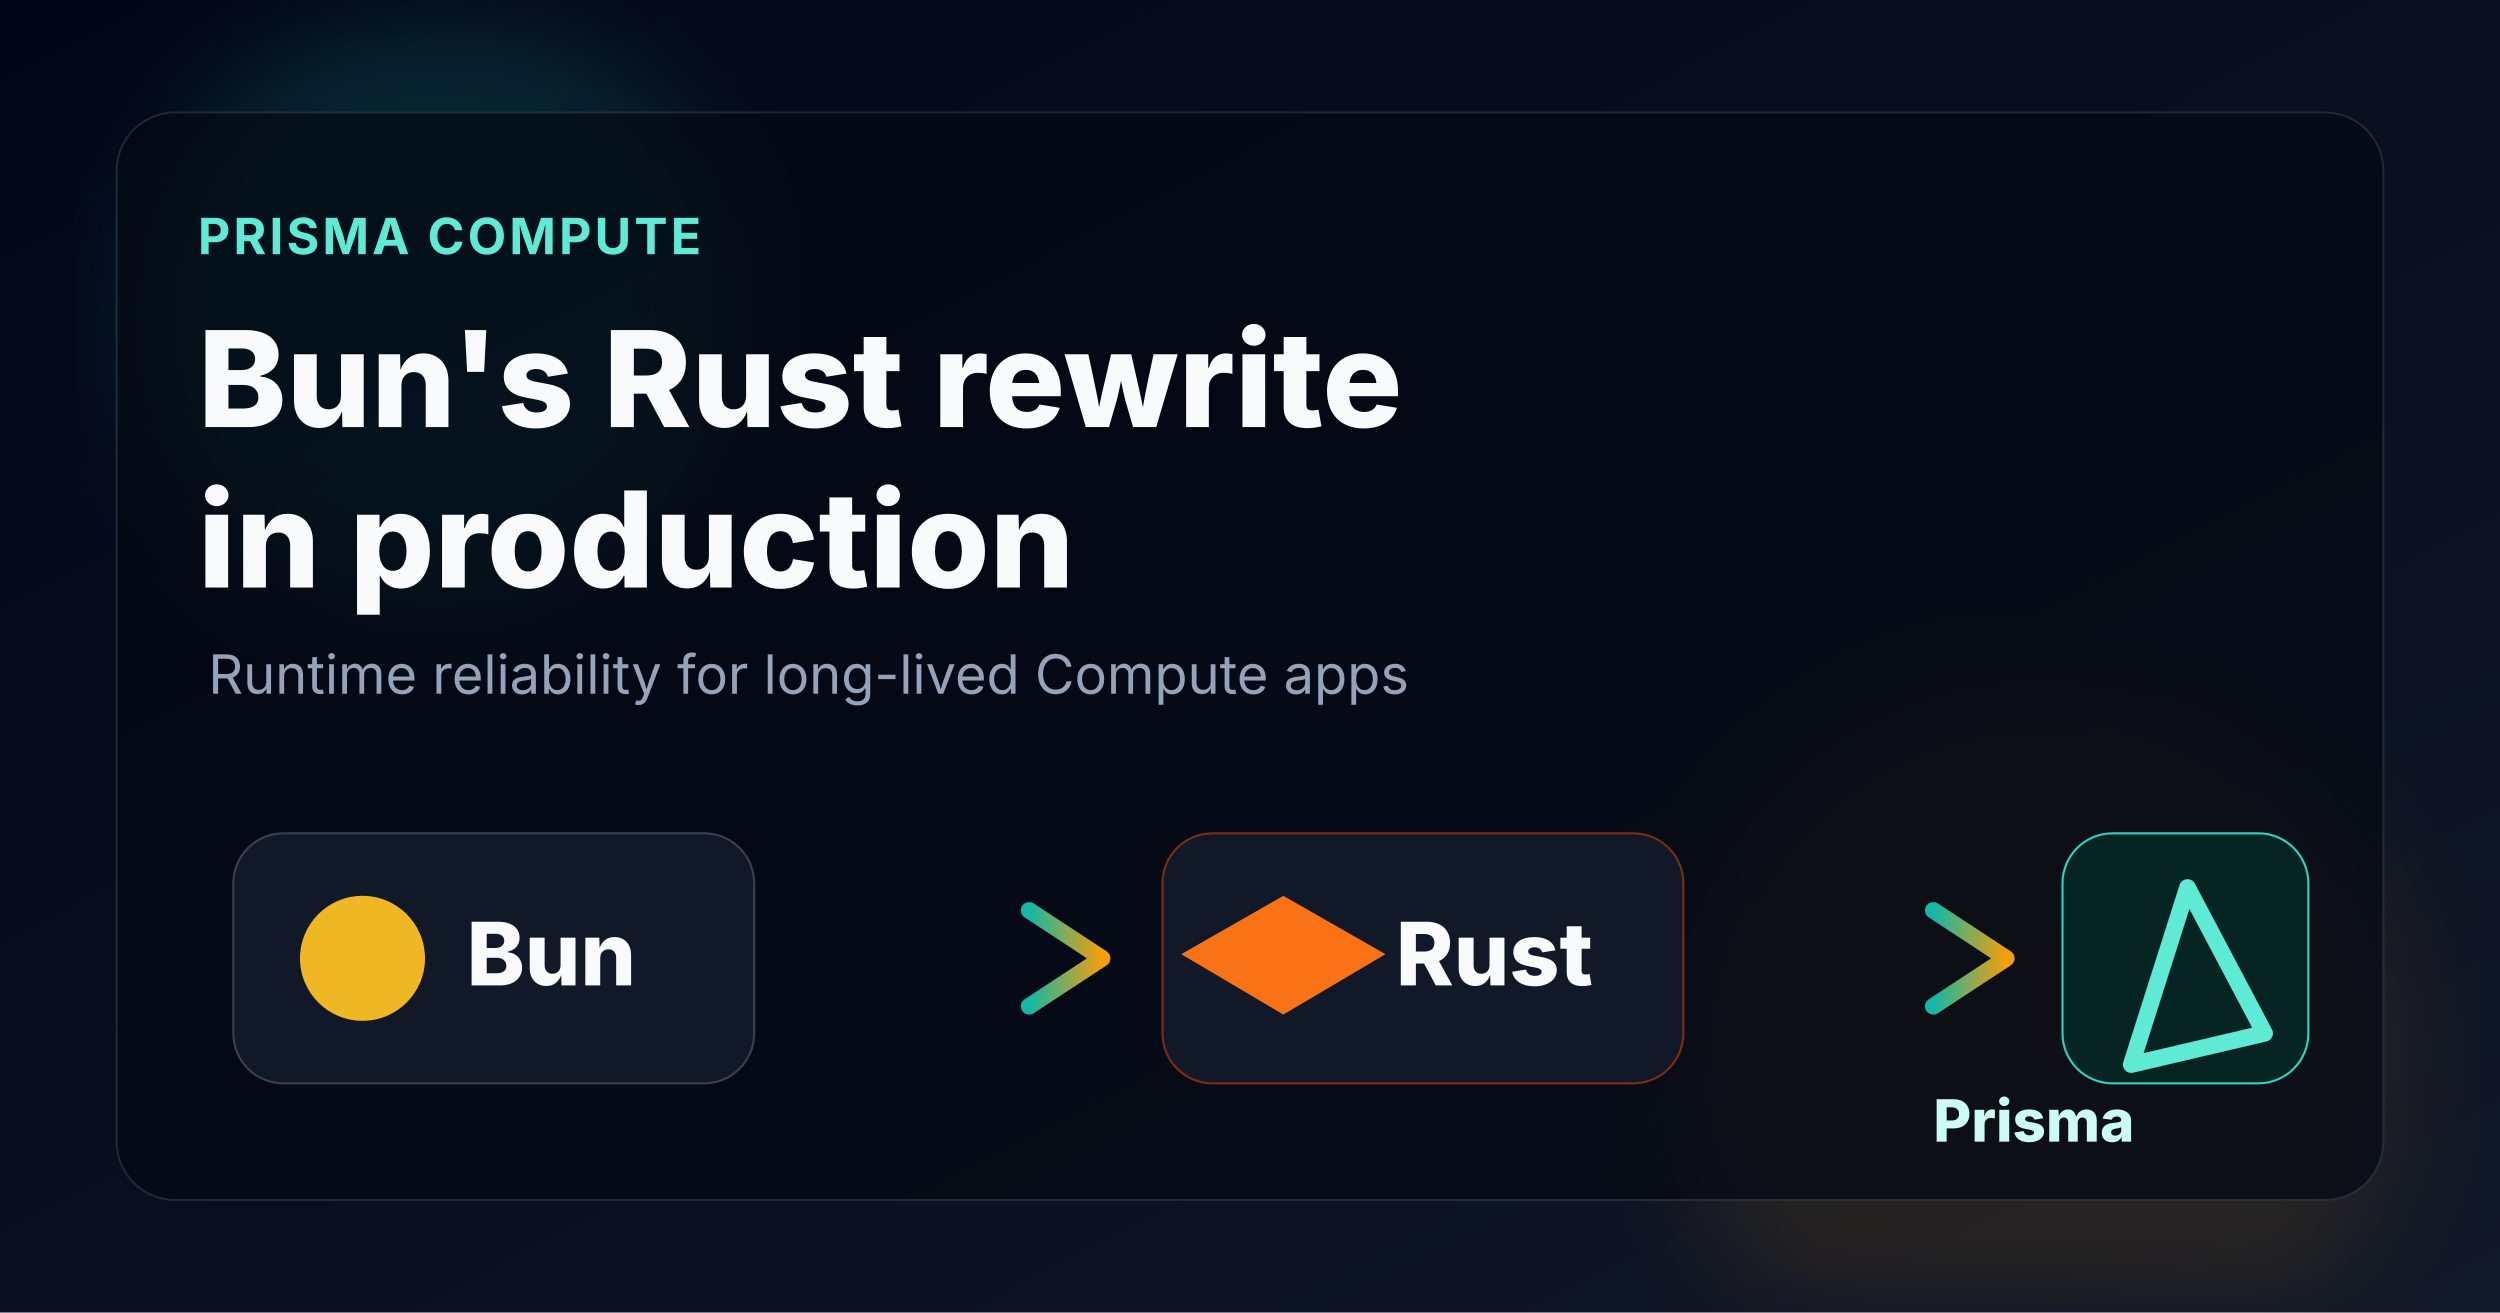
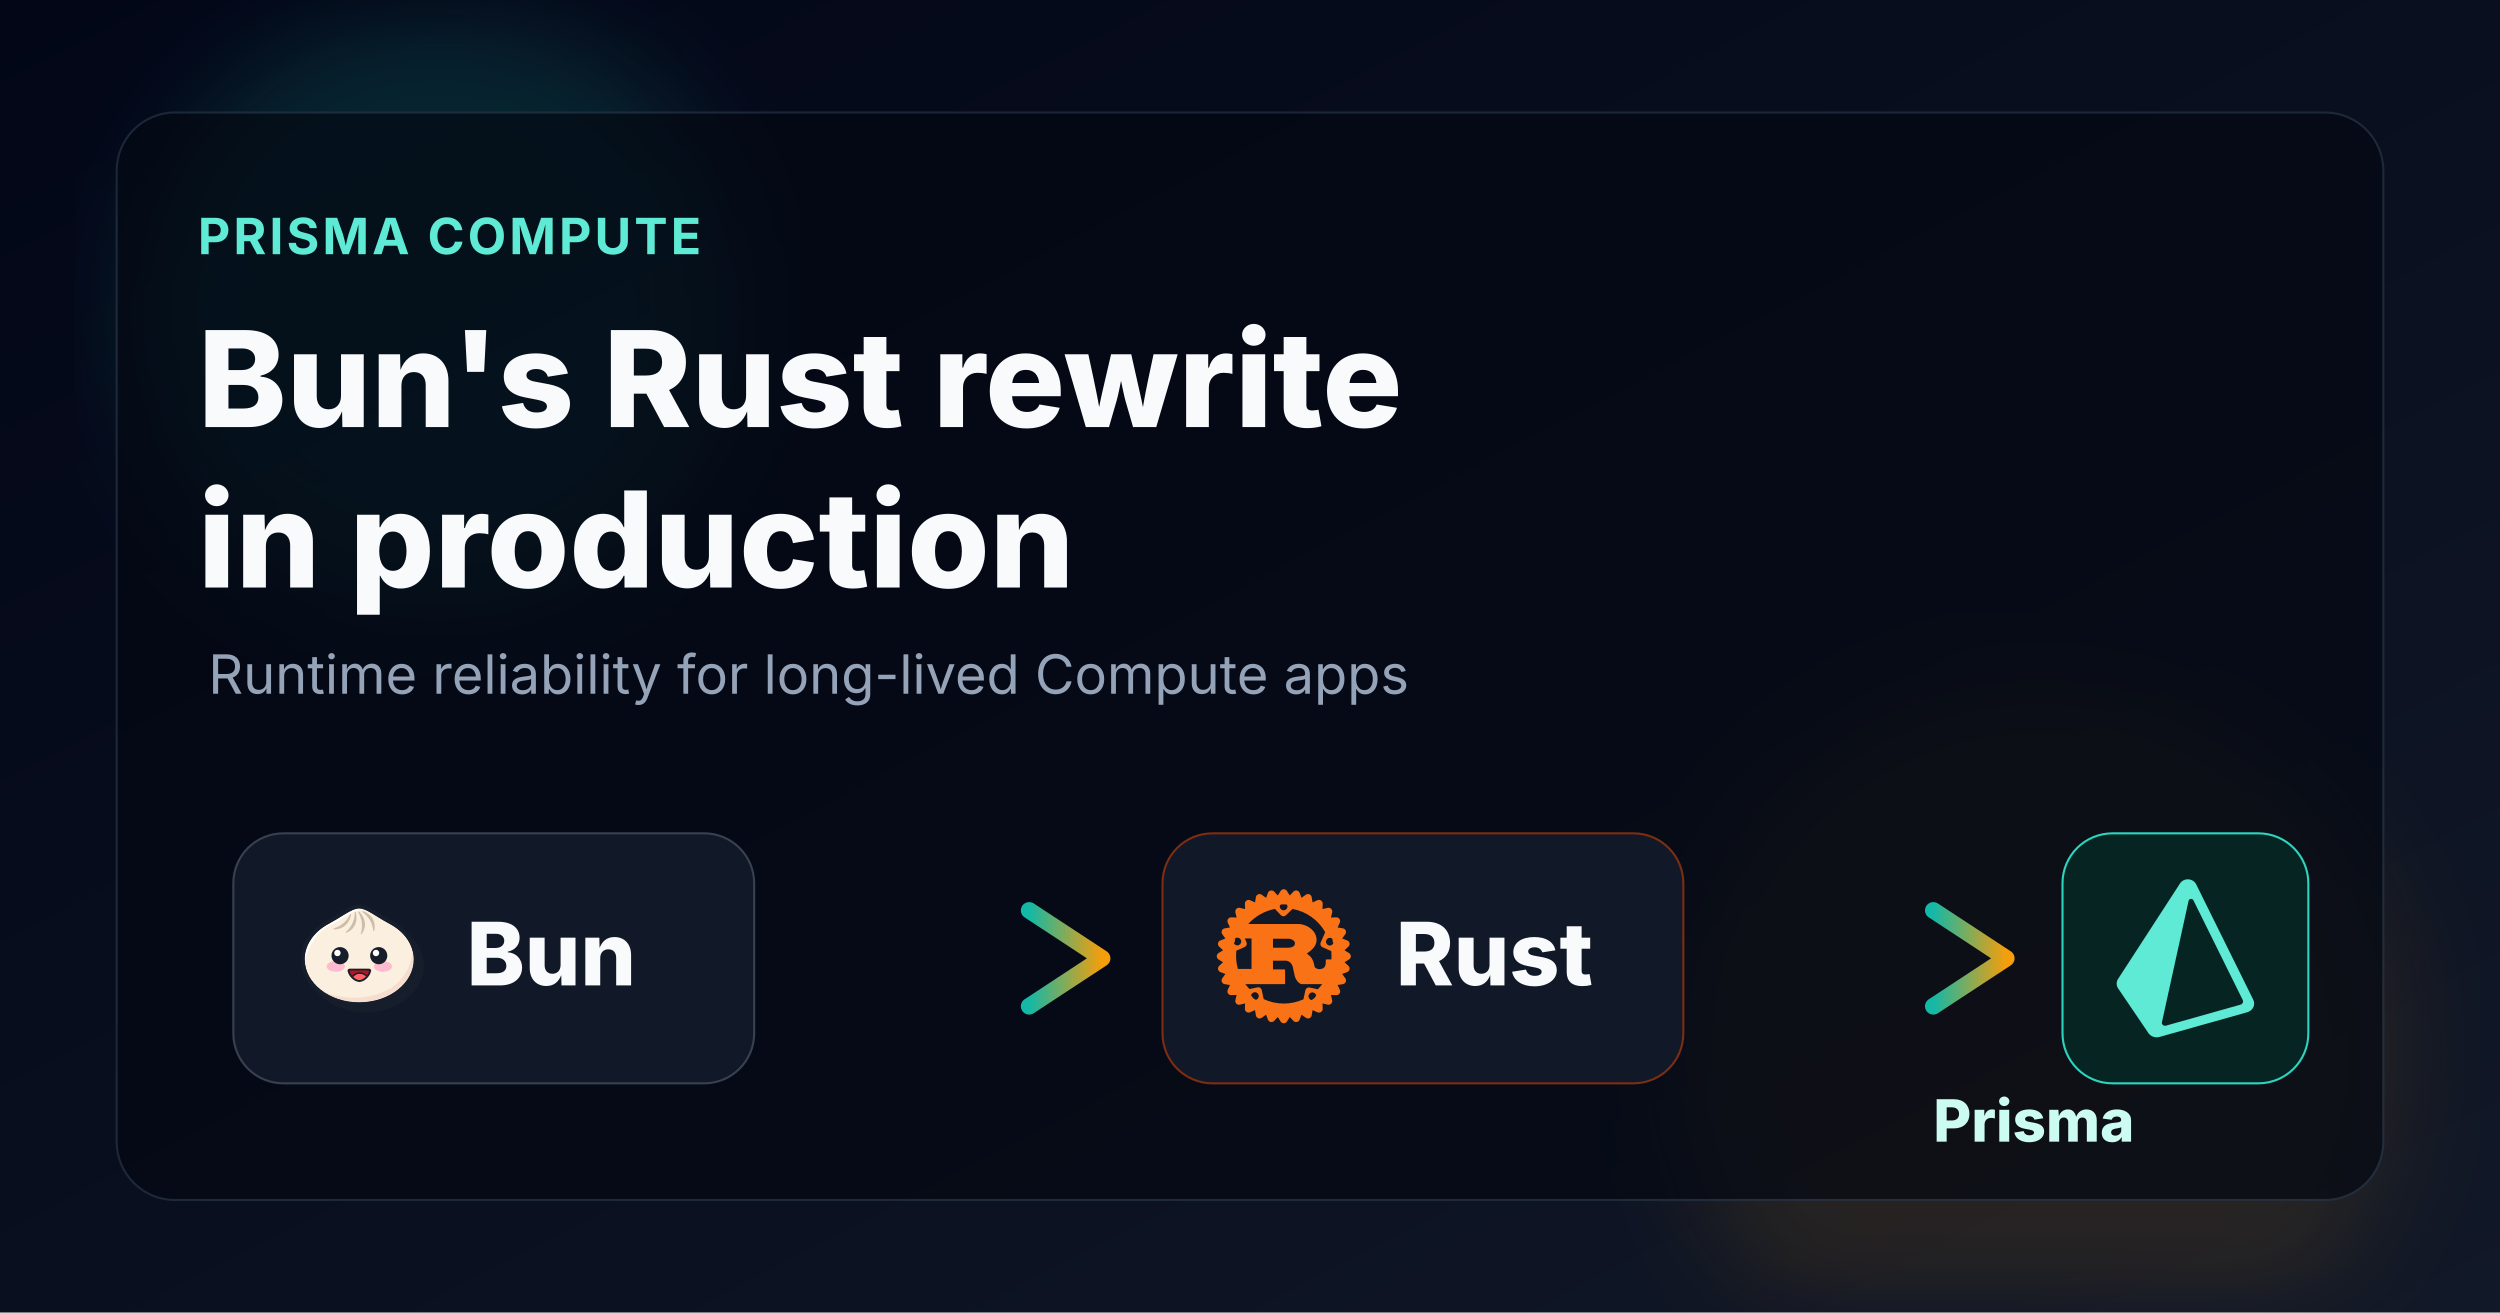
<svg xmlns="http://www.w3.org/2000/svg" width="1200" height="630" aria-labelledby="title desc" viewBox="0 0 1200 630">
  <defs>
    <linearGradient id="a" x1="0" x2="1" y1="0" y2="1">
      <stop stop-color="#020617" />
      <stop offset="1" stop-color="#111827" />
    </linearGradient>
    <linearGradient id="c" x1="0" x2="1" y1="0" y2="0">
      <stop stop-color="#14b8a6" />
      <stop offset="1" stop-color="#f59e0b" />
    </linearGradient>
    <filter id="b">
      <feGaussianBlur stdDeviation="24" />
    </filter>
  </defs>
  <path fill="url(#a)" d="M0 0h1200v630H0z" />
  <circle cx="210" cy="150" r="145" fill="#14b8a6" filter="url(#b)" opacity=".16" />
  <circle cx="980" cy="505" r="175" fill="#f59e0b" filter="url(#b)" opacity=".1" />
  <rect width="1088" height="522" x="56" y="54" fill="#030712" stroke="#263445" opacity=".68" rx="28" />
  <text x="95" y="122" fill="#5eead4" font-family="Inter, ui-sans-serif, system-ui, sans-serif" font-size="24" font-weight="700" letter-spacing="1.5">PRISMA COMPUTE</text>
  <text x="95" y="205" fill="#f8fafc" font-family="Inter, ui-sans-serif, system-ui, sans-serif" font-size="64" font-weight="800">Bun's Rust rewrite</text>
  <text x="95" y="282" fill="#f8fafc" font-family="Inter, ui-sans-serif, system-ui, sans-serif" font-size="64" font-weight="800">in production</text>
  <text x="100" y="333" fill="#94a3b8" font-family="Inter, ui-sans-serif, system-ui, sans-serif" font-size="26">Runtime reliability for long-lived Compute apps</text>
  <g transform="translate(112 400)">
    <rect width="250" height="120" fill="#111827" stroke="#374151" rx="24" />
-     <circle cx="62" cy="60" r="30" fill="#fbbf24" opacity=".95" />
+     <svg x="32" y="31" width="60" height="58" viewBox="0 0 50 48" preserveAspectRatio="xMidYMid meet">
+       <g clip-path="url(#bun_a)">
+         <mask id="bun_b" width="50" height="44" x="0" y="2" maskUnits="userSpaceOnUse" style="mask-type:luminance">
+           <path fill="#fff" d="M49.868 2.183H0v43.634h49.868z" />
+         </mask>
+         <g mask="url(#bun_b)">
+           <path fill="#161d2b" d="M44.314 15.111a7 7 0 0 0-.312-.312c-.106-.1-.205-.211-.311-.311s-.206-.212-.312-.312-.206-.212-.312-.312-.205-.211-.311-.311-.206-.212-.312-.312-.206-.212-.312-.311a16.5 16.5 0 0 1 4.931 11.506c0 10.33-10.485 18.732-23.376 18.732-7.218 0-13.676-2.637-17.97-6.77l.311.312.312.312.311.312.312.311.312.312.311.312.312.311c4.289 4.308 10.89 7.081 18.283 7.081 12.89 0 23.375-8.402 23.375-18.7 0-4.4-1.895-8.571-5.242-11.85" />
+           <path fill="#fbf0df" d="M45.505 24.436c0 9.481-9.768 17.167-21.818 17.167-12.049 0-21.817-7.686-21.817-17.167 0-5.878 3.74-11.07 9.488-14.15s9.325-6.233 12.33-6.233c3.004 0 5.572 2.574 12.33 6.233 5.746 3.08 9.487 8.272 9.487 14.15" />
+           <path fill="#f6dece" d="M45.505 24.436a13.5 13.5 0 0 0-.5-3.603C43.306 41.591 17.985 42.588 8.03 36.38a24.93 24.93 0 0 0 15.658 5.223c12.03 0 21.818-7.698 21.818-17.167" />
+           <path fill="#fffefc" d="M15.29 9.146c2.787-1.67 6.49-4.806 10.13-4.813a5.8 5.8 0 0 0-1.733-.28c-1.508 0-3.117.78-5.142 1.951-.705.411-1.434.866-2.207 1.34-1.452.898-3.117 1.914-4.987 2.93-5.934 3.21-9.48 8.502-9.48 14.162v.742C5.647 11.832 12.51 10.816 15.29 9.146" />
+           <path fill="#ccbea7" fill-rule="evenodd" d="M21.892 5.63a10.23 10.23 0 0 1-3.51 7.773c-.174.156-.037.455.188.368 2.1-.817 4.936-3.26 3.74-8.19-.05-.281-.418-.207-.418.049m1.415 0a10.12 10.12 0 0 1 1.004 8.396c-.075.219.193.406.342.225 1.366-1.745 2.556-5.211-1.01-8.951-.18-.162-.46.087-.336.305zm1.72-.106a10.24 10.24 0 0 1 4.27 7.33.206.206 0 0 0 .406.07c.573-2.176.249-5.885-4.47-7.811-.25-.1-.411.236-.206.386zM13.52 12.007a10.56 10.56 0 0 0 6.527-5.61c.112-.225.467-.137.411.112-1.078 4.987-4.687 6.028-6.931 5.89-.237.007-.231-.324-.007-.392" clip-rule="evenodd" />
+           <path fill="#161d2b" d="M23.688 43.168C10.797 43.168.311 34.765.311 24.436c0-6.233 3.852-12.049 10.304-15.533 1.87-.998 3.472-2.001 4.9-2.88.785-.487 1.527-.942 2.243-1.365 2.189-1.297 4.058-2.163 5.929-2.163 1.87 0 3.503.748 5.547 1.957a47 47 0 0 1 1.914 1.165c1.552.96 3.304 2.045 5.61 3.286 6.452 3.484 10.304 9.294 10.304 15.533 0 10.33-10.485 18.732-23.376 18.732m0-39.115c-1.509 0-3.117.78-5.143 1.95-.705.412-1.434.867-2.207 1.341-1.452.898-3.117 1.914-4.987 2.93-5.934 3.21-9.48 8.502-9.48 14.162 0 9.469 9.786 17.174 21.817 17.174 12.03 0 21.817-7.705 21.817-17.174 0-5.66-3.547-10.952-9.488-14.15-2.356-1.246-4.195-2.418-5.685-3.34-.679-.418-1.302-.805-1.87-1.148-1.888-1.122-3.266-1.745-4.774-1.745" />
+           <path fill="#b71422" d="M28.082 28.987a5.57 5.57 0 0 1-1.82 2.936 4.25 4.25 0 0 1-2.493 1.171 4.26 4.26 0 0 1-2.575-1.171 5.57 5.57 0 0 1-1.795-2.936.45.45 0 0 1 .499-.505h7.692a.448.448 0 0 1 .492.505" />
+           <path fill="#ff6164" d="M21.194 31.972a4.3 4.3 0 0 0 2.568 1.185 4.3 4.3 0 0 0 2.562-1.185 7 7 0 0 0 .624-.667 4.26 4.26 0 0 0-3.055-1.44 3.83 3.83 0 0 0-3.117 1.733c.144.131.268.256.418.374" />
+           <path fill="#161d2b" d="M21.294 31.48a3.34 3.34 0 0 1 2.611-1.297 3.74 3.74 0 0 1 2.494 1.054q.215-.235.411-.48a4.36 4.36 0 0 0-2.936-1.204 3.97 3.97 0 0 0-3.048 1.472q.222.24.468.455" />
+           <path fill="#161d2b" d="M23.744 33.468a4.63 4.63 0 0 1-2.774-1.246 5.93 5.93 0 0 1-1.939-3.148.75.75 0 0 1 .162-.624.88.88 0 0 1 .705-.317h7.692a.9.9 0 0 1 .704.317.74.74 0 0 1 .156.624 5.93 5.93 0 0 1-1.939 3.148 4.63 4.63 0 0 1-2.767 1.246m-3.846-4.612c-.1 0-.125.043-.131.056a5.17 5.17 0 0 0 1.701 2.724c.616.607 1.417.99 2.276 1.09a3.9 3.9 0 0 0 2.275-1.078 5.17 5.17 0 0 0 1.695-2.724.13.13 0 0 0-.124-.056z" />
+           <path fill="#febbd0" d="M33.175 29.373c2.014 0 3.647-.96 3.647-2.144s-1.633-2.144-3.647-2.144-3.647.96-3.647 2.144 1.633 2.144 3.647 2.144m-18.869 0c2.014 0 3.647-.96 3.647-2.144s-1.633-2.144-3.647-2.144-3.646.96-3.646 2.144 1.632 2.144 3.646 2.144" />
+           <path fill="#161d2b" fill-rule="evenodd" d="M16.02 26.369a3.434 3.434 0 1 0 .013-6.869 3.434 3.434 0 0 0-.013 6.869m15.44 0a3.434 3.434 0 1 0-3.41-3.435 3.43 3.43 0 0 0 3.41 3.435" clip-rule="evenodd" />
+           <path fill="#fff" fill-rule="evenodd" d="M14.96 23.152a1.29 1.29 0 1 0 .014-2.58 1.29 1.29 0 0 0-.013 2.58m15.441 0a1.29 1.29 0 1 0-.012 0z" clip-rule="evenodd" />
+         </g>
+       </g>
+       <defs>
+         <clipPath id="bun_a">
+           <path fill="#fff" d="M0 2.183h49.868v43.634H0z" />
+         </clipPath>
+       </defs>
+     </svg>
    <text x="112" y="73" fill="#f8fafc" font-family="Inter, ui-sans-serif, system-ui, sans-serif" font-size="42" font-weight="800">Bun</text>
  </g>
  <path stroke="url(#c)" stroke-linecap="round" stroke-width="8" d="M392 460h116" />
  <path fill="none" stroke="url(#c)" stroke-linecap="round" stroke-linejoin="round" stroke-width="8" d="m494 437 35 23-35 23" />
  <g transform="translate(558 400)">
    <rect width="250" height="120" fill="#111827" stroke="#7c2d12" rx="24" />
-     <path fill="#f97316" d="m58 30 49 28-49 29L9 58z" />
+     <svg x="25" y="26" width="66" height="66" viewBox="0 0 55 55" preserveAspectRatio="xMidYMid meet">
+       <path fill="#f97316" d="M27.68 3.926C14.684 3.926 4.106 14.51 4.106 27.5S14.69 51.074 27.68 51.074 51.254 40.49 51.254 27.5 40.672 3.926 27.68 3.926m-.035 2.095c.403.01.786.178 1.068.468A1.554 1.554 0 0 1 27.6 9.123a1.551 1.551 0 1 1 .045-3.102m3.551 2.553a19.09 19.09 0 0 1 13.066 9.306l-1.83 4.13c-.314.712.01 1.55.718 1.87l3.52 1.56c.11 1.1.123 2.209.04 3.312h-1.96c-.194 0-.273.13-.273.319v.898c0 2.114-1.192 2.578-2.24 2.693-.997.114-2.1-.42-2.239-1.028-.588-3.306-1.566-4.01-3.112-5.231 1.92-1.217 3.915-3.017 3.915-5.421 0-2.598-1.78-4.234-2.992-5.037-1.706-1.122-3.59-1.347-4.1-1.347H13.463A19.1 19.1 0 0 1 24.14 8.575l2.39 2.504a1.406 1.406 0 0 0 1.994.045zM9.153 20.054a1.55 1.55 0 1 1-.09 3.1 1.55 1.55 0 0 1 .09-3.1m36.98.07a1.551 1.551 0 1 1-.09 3.101 1.551 1.551 0 0 1 .09-3.1m-34.057.25h2.703v12.188H9.323a19.1 19.1 0 0 1-.619-7.286l3.342-1.486a1.41 1.41 0 0 0 .718-1.866zm11.28.13h6.439c.334 0 2.349.383 2.349 1.894 0 1.252-1.546 1.7-2.818 1.7h-5.974zm0 8.756h4.933c.448 0 2.408.13 3.032 2.634.194.768.628 3.271.922 4.074.295.898 1.486 2.693 2.758 2.693h8.05q-.811 1.085-1.766 2.045l-3.277-.704a1.417 1.417 0 0 0-1.68 1.088l-.778 3.63a19.09 19.09 0 0 1-15.914-.075l-.778-3.63a1.41 1.41 0 0 0-1.675-1.087l-3.207.688a19 19 0 0 1-1.656-1.955h15.595c.174 0 .294-.03.294-.194V32.95c0-.16-.12-.195-.294-.195h-4.563zM16.16 41.893a1.55 1.55 0 1 1-.09 3.1 1.55 1.55 0 0 1 .09-3.1m22.966.07a1.551 1.551 0 1 1-.09 3.1 1.551 1.551 0 0 1 .09-3.1" />
+       <path fill="#f97316" fill-rule="evenodd" stroke="#f97316" stroke-linecap="round" stroke-linejoin="round" stroke-width="3" d="M49.938 27.5a22.257 22.257 0 1 1-44.515 0 22.257 22.257 0 0 1 44.515 0m-.42-2.15 3.472 2.15-3.471 2.15 2.982 2.787-3.82 1.431 2.384 3.317-4.035.658 1.696 3.72-4.085-.144.938 3.98-3.98-.938.145 4.084-3.72-1.695-.659 4.034L34.05 48.5l-1.431 3.82-2.788-2.982-2.15 3.471-2.15-3.47-2.787 2.982-1.431-3.82-3.317 2.383-.658-4.034-3.72 1.695.144-4.084-3.98.938.938-3.98-4.084.145 1.696-3.72-4.035-.66L6.68 33.87l-3.82-1.432 2.982-2.788-3.47-2.149 3.47-2.15-2.982-2.787 3.82-1.431-2.384-3.317 4.035-.658-1.696-3.72 4.084.144-.937-3.98 3.98.938-.145-4.084 3.72 1.695.659-4.034L21.312 6.5l1.431-3.82 2.788 2.982 2.15-3.471 2.149 3.47 2.788-2.982 1.43 3.82 3.317-2.383.658 4.034 3.72-1.695-.144 4.084 3.98-.938-.938 3.98 4.085-.144-1.696 3.72 4.035.658-2.384 3.316 3.82 1.432z" clip-rule="evenodd" />
+     </svg>
    <text x="112" y="73" fill="#f8fafc" font-family="Inter, ui-sans-serif, system-ui, sans-serif" font-size="42" font-weight="800">Rust</text>
  </g>
  <path stroke="url(#c)" stroke-linecap="round" stroke-width="8" d="M838 460h104" />
  <path fill="none" stroke="url(#c)" stroke-linecap="round" stroke-linejoin="round" stroke-width="8" d="m928 437 35 23-35 23" />
  <g transform="translate(990 400)">
    <rect width="118" height="120" fill="#062522" stroke="#2dd4bf" rx="24" />
-     <path fill="none" stroke="#5eead4" stroke-linejoin="round" stroke-width="8" d="m60 26 37 70-64 15z" />
+     <svg x="26" y="21" width="66" height="78" viewBox="0 0 134 154" preserveAspectRatio="xMidYMid meet">
+       <path fill="#5eead4" fill-rule="evenodd" d="M120.662 122.152 48 142.605c-2.22.626-4.347-1.202-3.88-3.332L70.076 20.958c.486-2.212 3.7-2.564 4.713-.515l48.063 97.136c.906 1.832-.128 3.993-2.191 4.573m12.461-4.825L77.473 4.857c-1.396-2.812-4.309-4.67-7.61-4.842-3.386-.187-6.42 1.367-8.132 4.013L1.376 97.066c-1.87 2.9-1.833 6.475.106 9.339l29.503 43.496c1.758 2.596 4.805 4.099 7.971 4.099.898 0 1.8-.12 2.688-.371l85.639-24.105c2.623-.739 4.768-2.505 5.891-4.847a8.36 8.36 0 0 0-.051-7.35" clip-rule="evenodd" />
+     </svg>
  </g>
  <text x="928" y="548" fill="#ccfbf1" font-family="Inter, ui-sans-serif, system-ui, sans-serif" font-size="28" font-weight="800">Prisma</text>
</svg>
